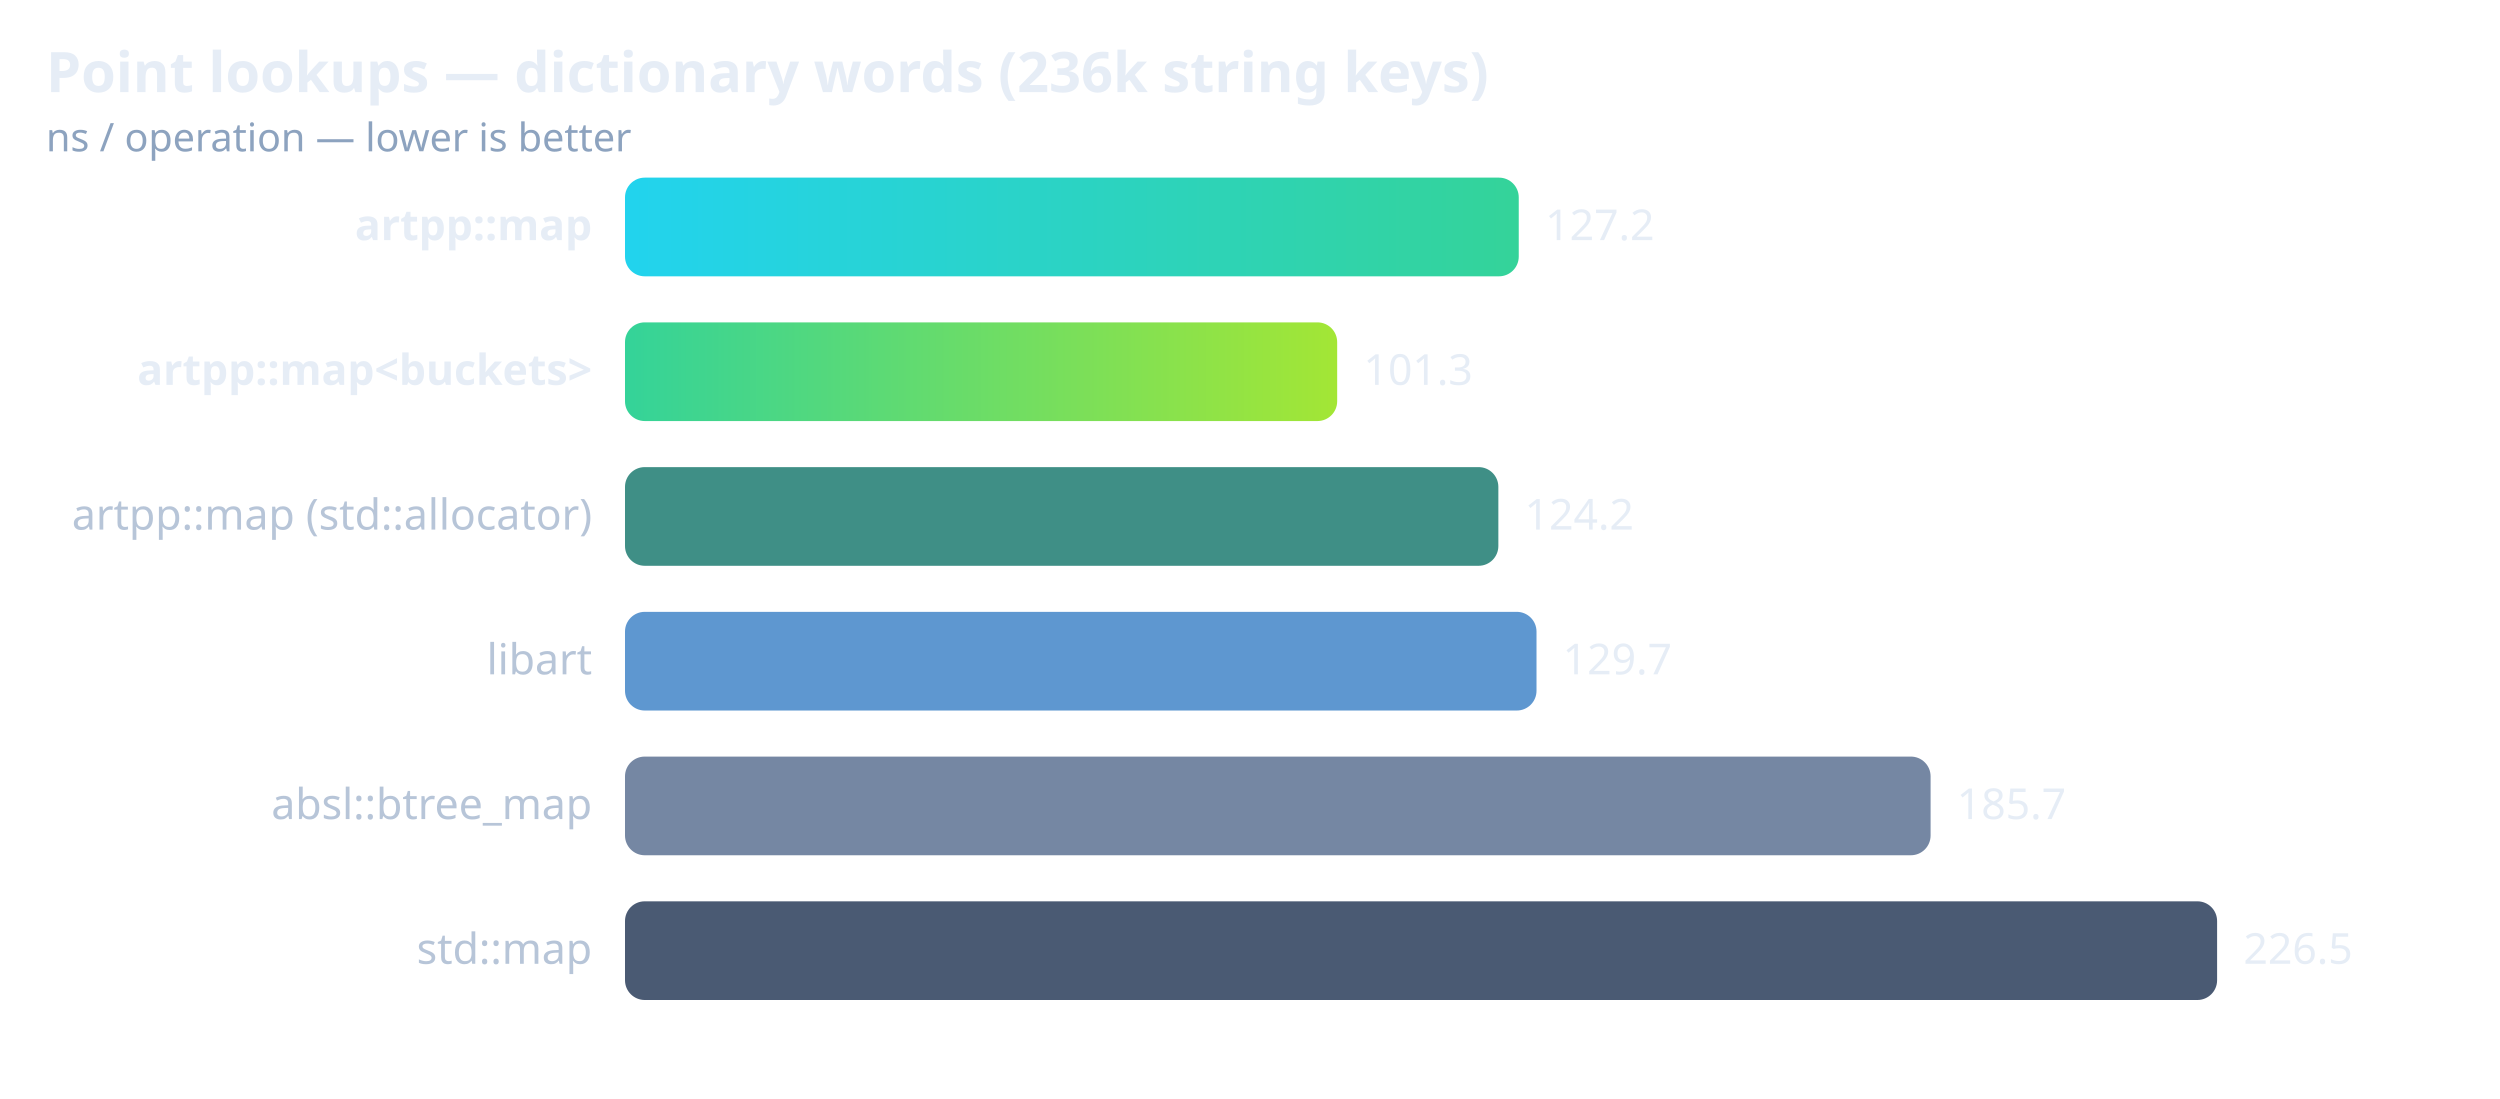
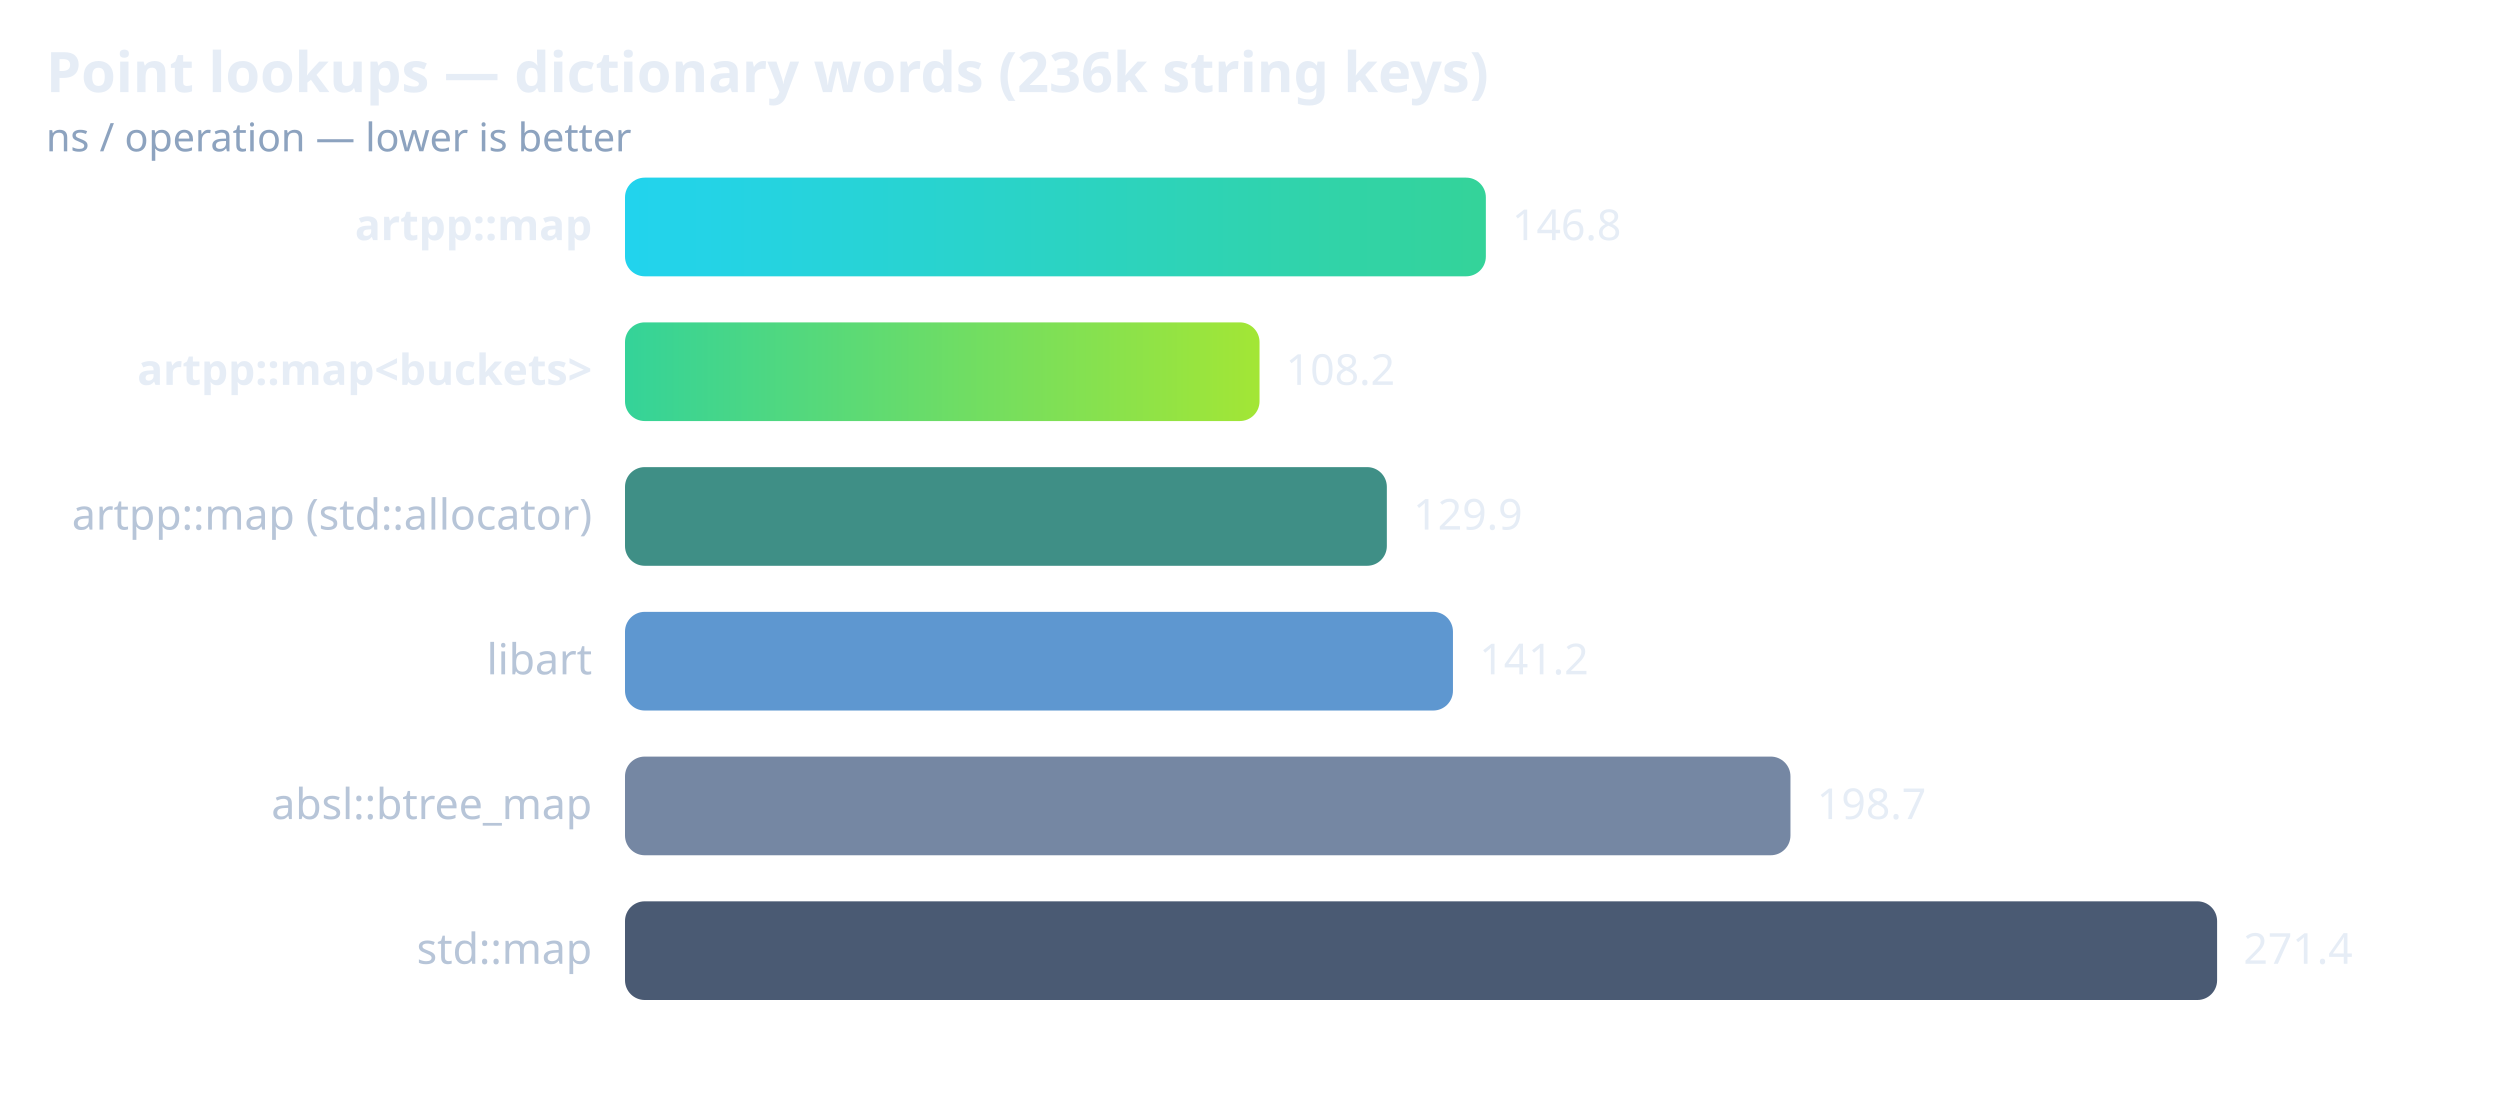
<svg xmlns="http://www.w3.org/2000/svg" viewBox="0 0 760 334" font-family="ui-sans-serif, system-ui, sans-serif" role="img" aria-label="Point lookups — dictionary words (236k string keys)">
  <defs>
    <linearGradient id="hot" x1="0" y1="0" x2="1" y2="0">
      <stop offset="0" stop-color="#22d3ee" />
      <stop offset="1" stop-color="#34d399" />
    </linearGradient>
    <linearGradient id="hot2" x1="0" y1="0" x2="1" y2="0">
      <stop offset="0" stop-color="#34d399" />
      <stop offset="1" stop-color="#a3e635" />
    </linearGradient>
  </defs>
  <text x="14" y="28" font-size="17" font-weight="600" fill="#e6edf6">Point lookups — dictionary words (236k string keys)</text>
  <text x="14" y="46" font-size="12" fill="#8da3bf">ns / operation — lower is better</text>
  <text x="180" y="73.0" font-size="13" font-weight="600" fill="#e6edf6" text-anchor="end">artpp::map</text>
-   <rect x="190" y="54" width="271.7" height="30" rx="6" fill="url(#hot)" />
-   <text x="469.743" y="73.0" font-size="13" fill="#e6edf6">127.2</text>
+   <rect x="190" y="54" width="261.7" height="30" rx="6" fill="url(#hot)" />
+   <text x="459.658" y="73.0" font-size="13" fill="#e6edf6">146.8</text>
  <text x="180" y="117.0" font-size="13" font-weight="600" fill="#e6edf6" text-anchor="end">artpp::map&lt;buckets&gt;</text>
-   <rect x="190" y="98" width="216.5" height="30" rx="6" fill="url(#hot2)" />
-   <text x="414.509" y="117.0" font-size="13" fill="#e6edf6">101.3</text>
+   <rect x="190" y="98" width="192.9" height="30" rx="6" fill="url(#hot2)" />
+   <text x="390.869" y="117.0" font-size="13" fill="#e6edf6">108.2</text>
  <text x="180" y="161.0" font-size="13" font-weight="400" fill="#b7c5d8" text-anchor="end">artpp::map (std::allocator)</text>
-   <rect x="190" y="142" width="265.5" height="30" rx="6" fill="#3f8f86" />
-   <text x="463.482" y="161.0" font-size="13" fill="#e6edf6">124.2</text>
+   <rect x="190" y="142" width="231.6" height="30" rx="6" fill="#3f8f86" />
+   <text x="429.632" y="161.0" font-size="13" fill="#e6edf6">129.9</text>
  <text x="180" y="205.0" font-size="13" font-weight="400" fill="#b7c5d8" text-anchor="end">libart</text>
-   <rect x="190" y="186" width="277.1" height="30" rx="6" fill="#5e97d0" />
-   <text x="475.063" y="205.0" font-size="13" fill="#e6edf6">129.7</text>
+   <rect x="190" y="186" width="251.7" height="30" rx="6" fill="#5e97d0" />
+   <text x="449.726" y="205.0" font-size="13" fill="#e6edf6">141.2</text>
  <text x="180" y="249.0" font-size="13" font-weight="400" fill="#b7c5d8" text-anchor="end">absl::btree_map</text>
-   <rect x="190" y="230" width="396.9" height="30" rx="6" fill="#7587a3" />
-   <text x="594.866" y="249.0" font-size="13" fill="#e6edf6">185.7</text>
+   <rect x="190" y="230" width="354.3" height="30" rx="6" fill="#7587a3" />
+   <text x="552.339" y="249.0" font-size="13" fill="#e6edf6">198.7</text>
  <text x="180" y="293.0" font-size="13" font-weight="400" fill="#b7c5d8" text-anchor="end">std::map</text>
  <rect x="190" y="274" width="484.0" height="30" rx="6" fill="#4a5a73" />
-   <text x="682.0" y="293.0" font-size="13" fill="#e6edf6">226.5</text>
+   <text x="682.0" y="293.0" font-size="13" fill="#e6edf6">271.4</text>
</svg>
